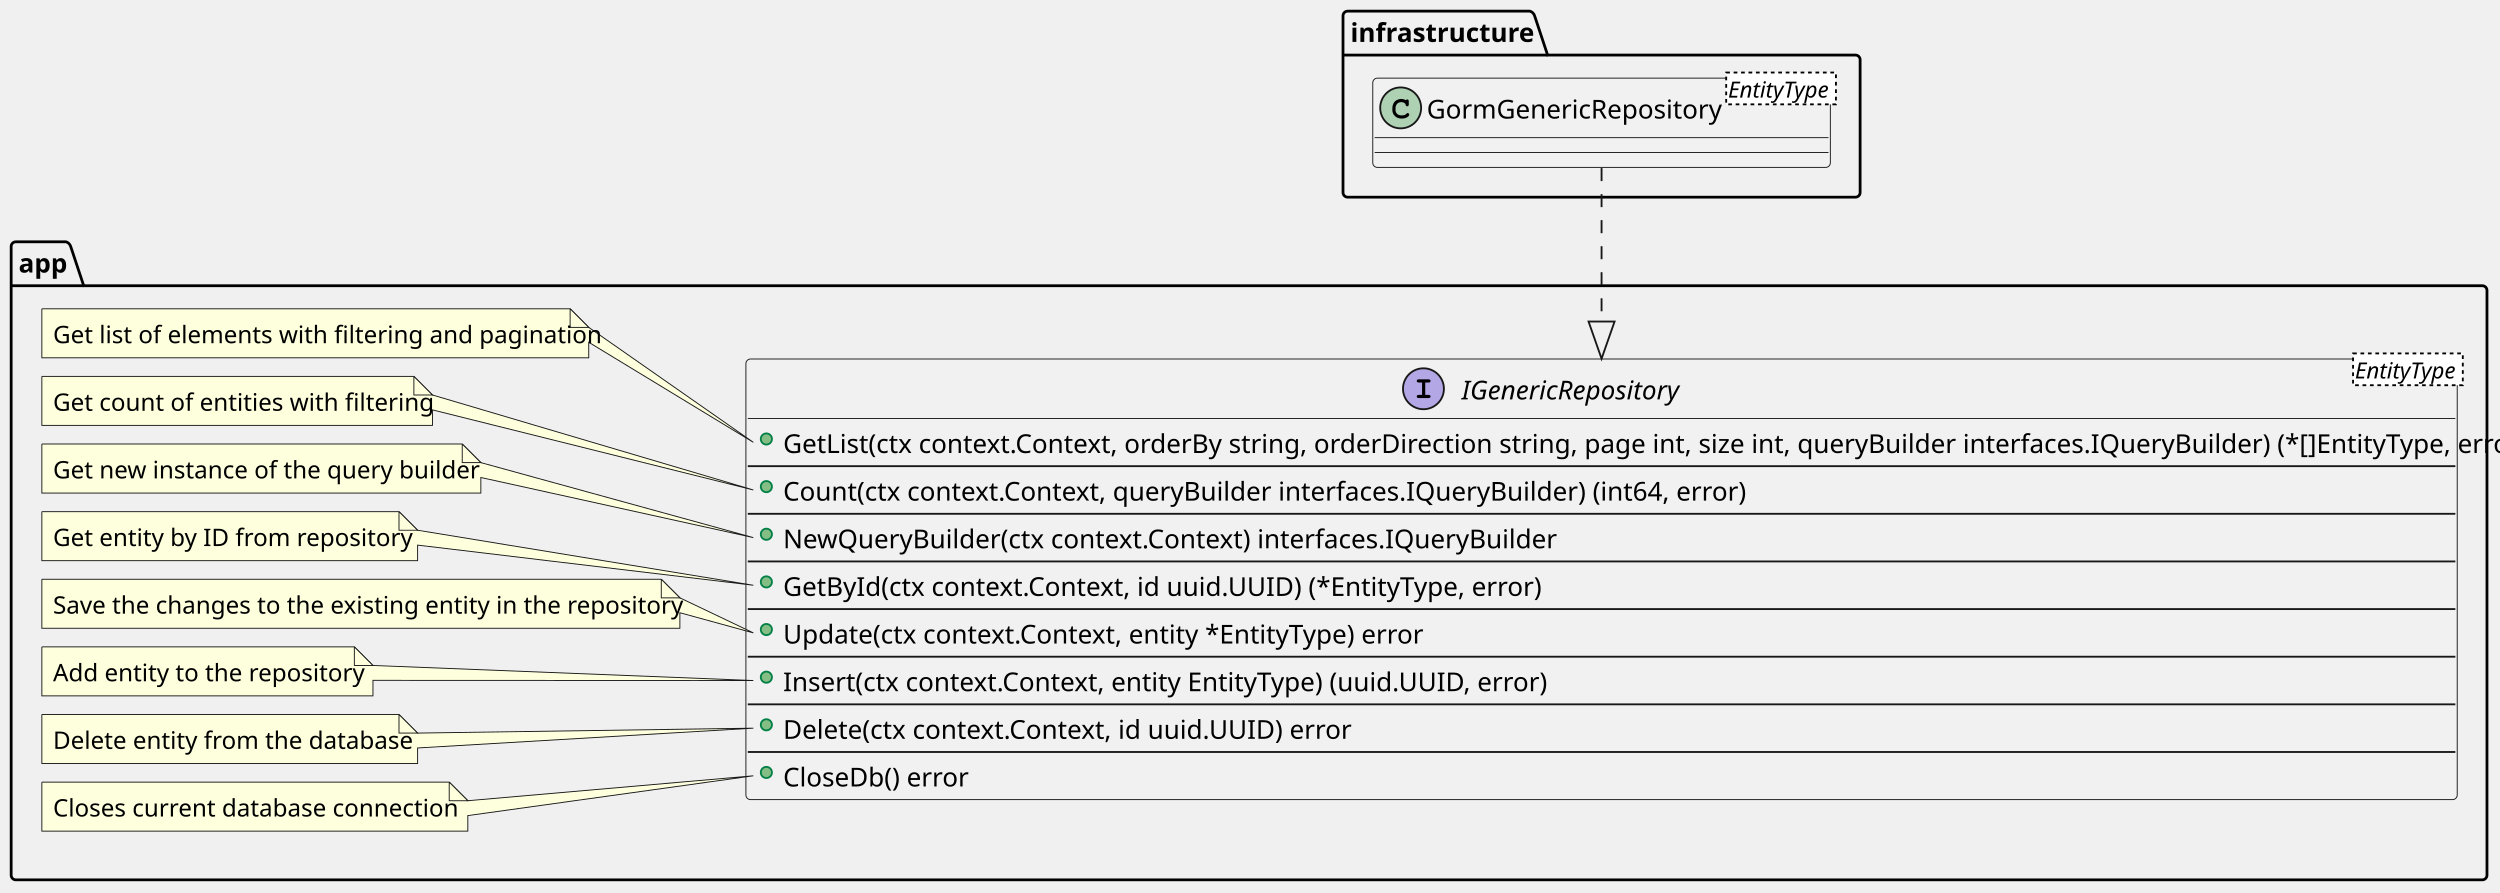
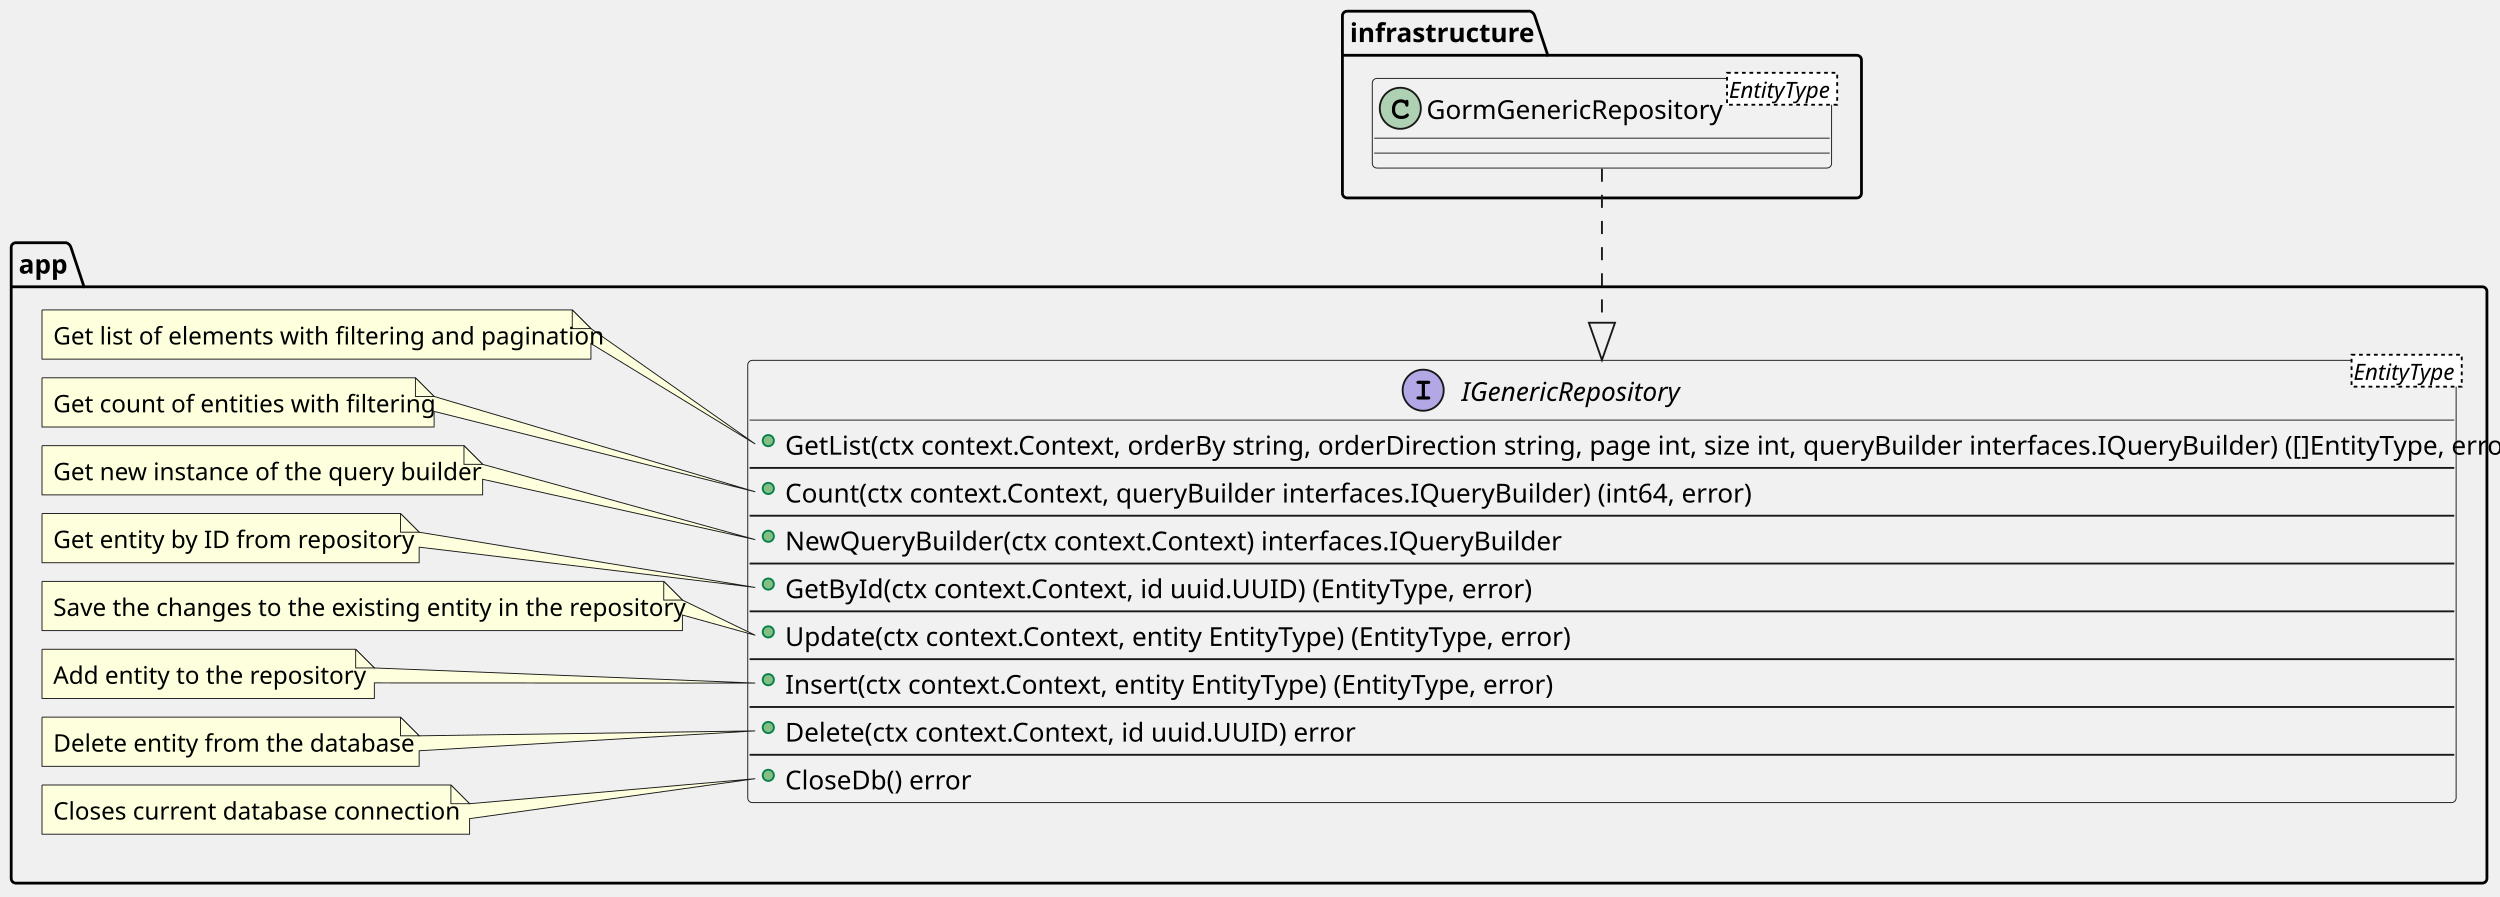
- <svg xmlns="http://www.w3.org/2000/svg" contentStyleType="text/css" height="480px" preserveAspectRatio="none" style="width:1344px;height:480px;background:#FFFFFF;" version="1.1" viewBox="0 0 1344 480" width="1344px" zoomAndPan="magnify">
+ <svg xmlns="http://www.w3.org/2000/svg" contentStyleType="text/css" height="480px" preserveAspectRatio="none" style="width:1339px;height:480px;background:#FFFFFF;" version="1.1" viewBox="0 0 1339 480" width="1339px" zoomAndPan="magnify">
  <defs />
  <g>
    <g id="cluster_app">
-       <path d="M8.5,130 L35.5,130 A3.75,3.75 0 0 1 38,132.5 L45,153.609 L1334.5,153.609 A2.5,2.5 0 0 1 1337,156.109 L1337,470.5 A2.5,2.5 0 0 1 1334.5,473 L8.5,473 A2.5,2.5 0 0 1 6,470.5 L6,132.5 A2.5,2.5 0 0 1 8.5,130 " style="stroke:#000000;stroke-width:1.5;fill:none;" />
+       <path d="M8.5,130 L35.5,130 A3.75,3.75 0 0 1 38,132.5 L45,153.609 L1329.5,153.609 A2.5,2.5 0 0 1 1332,156.109 L1332,470.5 A2.5,2.5 0 0 1 1329.5,473 L8.5,473 A2.5,2.5 0 0 1 6,470.5 L6,132.5 A2.5,2.5 0 0 1 8.5,130 " style="stroke:#000000;stroke-width:1.5;fill:none;" />
      <line style="stroke:#000000;stroke-width:1.5;fill:none;" x1="6" x2="45" y1="153.609" y2="153.609" />
      <text fill="#000000" font-family="sans-serif" font-size="14" font-weight="bold" lengthAdjust="spacing" textLength="26" x="10" y="146.533">app</text>
    </g>
    <g id="cluster_infrastructure">
-       <path d="M724.5,6 L822.5,6 A3.75,3.75 0 0 1 825,8.5 L832,29.609 L997.5,29.609 A2.5,2.5 0 0 1 1000,32.109 L1000,103.5 A2.5,2.5 0 0 1 997.5,106 L724.5,106 A2.5,2.5 0 0 1 722,103.5 L722,8.5 A2.5,2.5 0 0 1 724.5,6 " style="stroke:#000000;stroke-width:1.5;fill:none;" />
-       <line style="stroke:#000000;stroke-width:1.5;fill:none;" x1="722" x2="832" y1="29.609" y2="29.609" />
-       <text fill="#000000" font-family="sans-serif" font-size="14" font-weight="bold" lengthAdjust="spacing" textLength="97" x="726" y="22.533">infrastructure</text>
+       <path d="M721.5,6 L819.5,6 A3.75,3.75 0 0 1 822,8.5 L829,29.609 L994.5,29.609 A2.5,2.5 0 0 1 997,32.109 L997,103.5 A2.5,2.5 0 0 1 994.5,106 L721.5,106 A2.5,2.5 0 0 1 719,103.5 L719,8.5 A2.5,2.5 0 0 1 721.5,6 " style="stroke:#000000;stroke-width:1.5;fill:none;" />
+       <line style="stroke:#000000;stroke-width:1.5;fill:none;" x1="719" x2="829" y1="29.609" y2="29.609" />
+       <text fill="#000000" font-family="sans-serif" font-size="14" font-weight="bold" lengthAdjust="spacing" textLength="97" x="723" y="22.533">infrastructure</text>
    </g>
    <g id="elem_IGenericRepository">
-       <rect codeLine="3" fill="#F1F1F1" height="236.875" id="IGenericRepository" rx="2.5" ry="2.5" style="stroke:#181818;stroke-width:0.5;" width="920" x="401" y="193" />
-       <ellipse cx="765.25" cy="209" fill="#B4A7E5" rx="11" ry="11" style="stroke:#181818;stroke-width:1.0;" />
-       <path d="M766.203,205.641 L766.203,212.297 L767.922,212.297 Q768.531,212.297 768.797,212.531 Q769.062,212.766 769.062,213.156 Q769.062,213.531 768.797,213.766 Q768.531,214 767.922,214 L762.781,214 Q762.172,214 761.906,213.766 Q761.641,213.531 761.641,213.141 Q761.641,212.766 761.906,212.531 Q762.172,212.297 762.781,212.297 L764.5,212.297 L764.5,205.641 L762.781,205.641 Q762.172,205.641 761.906,205.406 Q761.641,205.172 761.641,204.781 Q761.641,204.406 761.906,204.172 Q762.172,203.938 762.781,203.938 L767.922,203.938 Q768.531,203.938 768.797,204.172 Q769.062,204.406 769.062,204.781 Q769.062,205.172 768.797,205.406 Q768.531,205.641 767.922,205.641 L766.203,205.641 Z " fill="#000000" />
-       <text fill="#000000" font-family="sans-serif" font-size="14" font-style="italic" lengthAdjust="spacing" textLength="122" x="785.75" y="214.728">IGenericRepository</text>
-       <rect fill="#FFFFFF" height="17.094" style="stroke:#000000;stroke-width:1.0;stroke-dasharray:2.0,2.0;" width="59" x="1265" y="190" />
-       <text fill="#000000" font-family="sans-serif" font-size="12" font-style="italic" lengthAdjust="spacing" textLength="57" x="1266" y="203.457">EntityType</text>
-       <line style="stroke:#181818;stroke-width:0.5;" x1="402" x2="1320" y1="225" y2="225" />
-       <ellipse cx="412" cy="236" fill="#84BE84" rx="3" ry="3" style="stroke:#038048;stroke-width:1.0;" />
-       <text fill="#000000" font-family="sans-serif" font-size="14" lengthAdjust="spacing" textLength="894" x="421" y="243.533">GetList(ctx context.Context, orderBy string, orderDirection string, page int, size int, queryBuilder interfaces.IQueryBuilder) (*[]EntityType, error)</text>
-       <line style="stroke:#181818;stroke-width:1.0;" x1="402" x2="1320" y1="250.609" y2="250.609" />
-       <ellipse cx="412" cy="261.609" fill="#84BE84" rx="3" ry="3" style="stroke:#038048;stroke-width:1.0;" />
-       <text fill="#000000" font-family="sans-serif" font-size="14" lengthAdjust="spacing" textLength="494" x="421" y="269.143">Count(ctx context.Context, queryBuilder interfaces.IQueryBuilder) (int64, error)</text>
-       <line style="stroke:#181818;stroke-width:1.0;" x1="402" x2="1320" y1="276.219" y2="276.219" />
-       <ellipse cx="412" cy="287.219" fill="#84BE84" rx="3" ry="3" style="stroke:#038048;stroke-width:1.0;" />
-       <text fill="#000000" font-family="sans-serif" font-size="14" lengthAdjust="spacing" textLength="393" x="421" y="294.752">NewQueryBuilder(ctx context.Context) interfaces.IQueryBuilder</text>
-       <line style="stroke:#181818;stroke-width:1.0;" x1="402" x2="1320" y1="301.828" y2="301.828" />
-       <ellipse cx="412" cy="312.828" fill="#84BE84" rx="3" ry="3" style="stroke:#038048;stroke-width:1.0;" />
-       <text fill="#000000" font-family="sans-serif" font-size="14" lengthAdjust="spacing" textLength="388" x="421" y="320.361">GetById(ctx context.Context, id uuid.UUID) (*EntityType, error)</text>
-       <line style="stroke:#181818;stroke-width:1.0;" x1="402" x2="1320" y1="327.438" y2="327.438" />
-       <ellipse cx="412" cy="338.438" fill="#84BE84" rx="3" ry="3" style="stroke:#038048;stroke-width:1.0;" />
-       <text fill="#000000" font-family="sans-serif" font-size="14" lengthAdjust="spacing" textLength="326" x="421" y="345.971">Update(ctx context.Context, entity *EntityType) error</text>
-       <line style="stroke:#181818;stroke-width:1.0;" x1="402" x2="1320" y1="353.047" y2="353.047" />
-       <ellipse cx="412" cy="364.047" fill="#84BE84" rx="3" ry="3" style="stroke:#038048;stroke-width:1.0;" />
-       <text fill="#000000" font-family="sans-serif" font-size="14" lengthAdjust="spacing" textLength="391" x="421" y="371.58">Insert(ctx context.Context, entity EntityType) (uuid.UUID, error)</text>
-       <line style="stroke:#181818;stroke-width:1.0;" x1="402" x2="1320" y1="378.656" y2="378.656" />
-       <ellipse cx="412" cy="389.656" fill="#84BE84" rx="3" ry="3" style="stroke:#038048;stroke-width:1.0;" />
-       <text fill="#000000" font-family="sans-serif" font-size="14" lengthAdjust="spacing" textLength="289" x="421" y="397.19">Delete(ctx context.Context, id uuid.UUID) error</text>
-       <line style="stroke:#181818;stroke-width:1.0;" x1="402" x2="1320" y1="404.266" y2="404.266" />
-       <ellipse cx="412" cy="415.266" fill="#84BE84" rx="3" ry="3" style="stroke:#038048;stroke-width:1.0;" />
-       <text fill="#000000" font-family="sans-serif" font-size="14" lengthAdjust="spacing" textLength="99" x="421" y="422.799">CloseDb() error</text>
+       <rect codeLine="3" fill="#F1F1F1" height="236.875" id="IGenericRepository" rx="2.5" ry="2.5" style="stroke:#181818;stroke-width:0.5;" width="915" x="400.5" y="193" />
+       <ellipse cx="762.25" cy="209" fill="#B4A7E5" rx="11" ry="11" style="stroke:#181818;stroke-width:1.0;" />
+       <path d="M763.203,205.641 L763.203,212.297 L764.922,212.297 Q765.531,212.297 765.797,212.531 Q766.062,212.766 766.062,213.156 Q766.062,213.531 765.797,213.766 Q765.531,214 764.922,214 L759.781,214 Q759.172,214 758.906,213.766 Q758.641,213.531 758.641,213.141 Q758.641,212.766 758.906,212.531 Q759.172,212.297 759.781,212.297 L761.5,212.297 L761.5,205.641 L759.781,205.641 Q759.172,205.641 758.906,205.406 Q758.641,205.172 758.641,204.781 Q758.641,204.406 758.906,204.172 Q759.172,203.938 759.781,203.938 L764.922,203.938 Q765.531,203.938 765.797,204.172 Q766.062,204.406 766.062,204.781 Q766.062,205.172 765.797,205.406 Q765.531,205.641 764.922,205.641 L763.203,205.641 Z " fill="#000000" />
+       <text fill="#000000" font-family="sans-serif" font-size="14" font-style="italic" lengthAdjust="spacing" textLength="122" x="782.75" y="214.728">IGenericRepository</text>
+       <rect fill="#FFFFFF" height="17.094" style="stroke:#000000;stroke-width:1.0;stroke-dasharray:2.0,2.0;" width="59" x="1259.5" y="190" />
+       <text fill="#000000" font-family="sans-serif" font-size="12" font-style="italic" lengthAdjust="spacing" textLength="57" x="1260.5" y="203.457">EntityType</text>
+       <line style="stroke:#181818;stroke-width:0.5;" x1="401.5" x2="1314.5" y1="225" y2="225" />
+       <ellipse cx="411.5" cy="236" fill="#84BE84" rx="3" ry="3" style="stroke:#038048;stroke-width:1.0;" />
+       <text fill="#000000" font-family="sans-serif" font-size="14" lengthAdjust="spacing" textLength="889" x="420.5" y="243.533">GetList(ctx context.Context, orderBy string, orderDirection string, page int, size int, queryBuilder interfaces.IQueryBuilder) ([]EntityType, error)</text>
+       <line style="stroke:#181818;stroke-width:1.0;" x1="401.5" x2="1314.5" y1="250.609" y2="250.609" />
+       <ellipse cx="411.5" cy="261.609" fill="#84BE84" rx="3" ry="3" style="stroke:#038048;stroke-width:1.0;" />
+       <text fill="#000000" font-family="sans-serif" font-size="14" lengthAdjust="spacing" textLength="494" x="420.5" y="269.143">Count(ctx context.Context, queryBuilder interfaces.IQueryBuilder) (int64, error)</text>
+       <line style="stroke:#181818;stroke-width:1.0;" x1="401.5" x2="1314.5" y1="276.219" y2="276.219" />
+       <ellipse cx="411.5" cy="287.219" fill="#84BE84" rx="3" ry="3" style="stroke:#038048;stroke-width:1.0;" />
+       <text fill="#000000" font-family="sans-serif" font-size="14" lengthAdjust="spacing" textLength="393" x="420.5" y="294.752">NewQueryBuilder(ctx context.Context) interfaces.IQueryBuilder</text>
+       <line style="stroke:#181818;stroke-width:1.0;" x1="401.5" x2="1314.5" y1="301.828" y2="301.828" />
+       <ellipse cx="411.5" cy="312.828" fill="#84BE84" rx="3" ry="3" style="stroke:#038048;stroke-width:1.0;" />
+       <text fill="#000000" font-family="sans-serif" font-size="14" lengthAdjust="spacing" textLength="383" x="420.5" y="320.361">GetById(ctx context.Context, id uuid.UUID) (EntityType, error)</text>
+       <line style="stroke:#181818;stroke-width:1.0;" x1="401.5" x2="1314.5" y1="327.438" y2="327.438" />
+       <ellipse cx="411.5" cy="338.438" fill="#84BE84" rx="3" ry="3" style="stroke:#038048;stroke-width:1.0;" />
+       <text fill="#000000" font-family="sans-serif" font-size="14" lengthAdjust="spacing" textLength="406" x="420.5" y="345.971">Update(ctx context.Context, entity EntityType) (EntityType, error)</text>
+       <line style="stroke:#181818;stroke-width:1.0;" x1="401.5" x2="1314.5" y1="353.047" y2="353.047" />
+       <ellipse cx="411.5" cy="364.047" fill="#84BE84" rx="3" ry="3" style="stroke:#038048;stroke-width:1.0;" />
+       <text fill="#000000" font-family="sans-serif" font-size="14" lengthAdjust="spacing" textLength="396" x="420.5" y="371.58">Insert(ctx context.Context, entity EntityType) (EntityType, error)</text>
+       <line style="stroke:#181818;stroke-width:1.0;" x1="401.5" x2="1314.5" y1="378.656" y2="378.656" />
+       <ellipse cx="411.5" cy="389.656" fill="#84BE84" rx="3" ry="3" style="stroke:#038048;stroke-width:1.0;" />
+       <text fill="#000000" font-family="sans-serif" font-size="14" lengthAdjust="spacing" textLength="289" x="420.5" y="397.19">Delete(ctx context.Context, id uuid.UUID) error</text>
+       <line style="stroke:#181818;stroke-width:1.0;" x1="401.5" x2="1314.5" y1="404.266" y2="404.266" />
+       <ellipse cx="411.5" cy="415.266" fill="#84BE84" rx="3" ry="3" style="stroke:#038048;stroke-width:1.0;" />
+       <text fill="#000000" font-family="sans-serif" font-size="14" lengthAdjust="spacing" textLength="99" x="420.5" y="422.799">CloseDb() error</text>
    </g>
-     <path d="M22.5,166 L22.5,192.352 A0,0 0 0 0 22.5,192.352 L316.5,192.352 A0,0 0 0 0 316.5,192.352 L316.5,184 L405,237.805 L316.5,176 L316.5,176 L306.5,166 L22.5,166 A0,0 0 0 0 22.5,166 " fill="#FEFFDD" style="stroke:#181818;stroke-width:0.5;" />
+     <path d="M22.5,166 L22.5,192.352 A0,0 0 0 0 22.5,192.352 L316.5,192.352 A0,0 0 0 0 316.5,192.352 L316.5,184 L404.5,237.805 L316.5,176 L316.5,176 L306.5,166 L22.5,166 A0,0 0 0 0 22.5,166 " fill="#FEFFDD" style="stroke:#181818;stroke-width:0.5;" />
    <path d="M306.5,166 L306.5,176 L316.5,176 L306.5,166 " fill="#FEFFDD" style="stroke:#181818;stroke-width:0.5;" />
    <text fill="#000000" font-family="sans-serif" font-size="13" lengthAdjust="spacing" textLength="273" x="28.5" y="184.495">Get list of elements with filtering and pagination</text>
-     <path d="M22.5,202.352 L22.5,228.703 A0,0 0 0 0 22.5,228.703 L232.5,228.703 A0,0 0 0 0 232.5,228.703 L232.5,220.352 L405,263.414 L232.5,212.352 L232.5,212.352 L222.5,202.352 L22.5,202.352 A0,0 0 0 0 22.5,202.352 " fill="#FEFFDD" style="stroke:#181818;stroke-width:0.5;" />
+     <path d="M22.5,202.352 L22.5,228.703 A0,0 0 0 0 22.5,228.703 L232.5,228.703 A0,0 0 0 0 232.5,228.703 L232.5,220.352 L404.5,263.414 L232.5,212.352 L232.5,212.352 L222.5,202.352 L22.5,202.352 A0,0 0 0 0 22.5,202.352 " fill="#FEFFDD" style="stroke:#181818;stroke-width:0.5;" />
    <path d="M222.5,202.352 L222.5,212.352 L232.5,212.352 L222.5,202.352 " fill="#FEFFDD" style="stroke:#181818;stroke-width:0.5;" />
    <text fill="#000000" font-family="sans-serif" font-size="13" lengthAdjust="spacing" textLength="189" x="28.5" y="220.847">Get count of entities with filtering</text>
-     <path d="M22.5,238.703 L22.5,265.055 A0,0 0 0 0 22.5,265.055 L258.5,265.055 A0,0 0 0 0 258.5,265.055 L258.5,256.703 L405,289.023 L258.5,248.703 L258.5,248.703 L248.5,238.703 L22.5,238.703 A0,0 0 0 0 22.5,238.703 " fill="#FEFFDD" style="stroke:#181818;stroke-width:0.5;" />
+     <path d="M22.5,238.703 L22.5,265.055 A0,0 0 0 0 22.5,265.055 L258.5,265.055 A0,0 0 0 0 258.5,265.055 L258.5,256.703 L404.5,289.023 L258.5,248.703 L258.5,248.703 L248.5,238.703 L22.5,238.703 A0,0 0 0 0 22.5,238.703 " fill="#FEFFDD" style="stroke:#181818;stroke-width:0.5;" />
    <path d="M248.5,238.703 L248.5,248.703 L258.5,248.703 L248.5,238.703 " fill="#FEFFDD" style="stroke:#181818;stroke-width:0.5;" />
    <text fill="#000000" font-family="sans-serif" font-size="13" lengthAdjust="spacing" textLength="215" x="28.5" y="257.198">Get new instance of the query builder</text>
-     <path d="M22.5,275.055 L22.5,301.406 A0,0 0 0 0 22.5,301.406 L224.5,301.406 A0,0 0 0 0 224.5,301.406 L224.5,293.055 L405,314.633 L224.5,285.055 L224.5,285.055 L214.5,275.055 L22.5,275.055 A0,0 0 0 0 22.5,275.055 " fill="#FEFFDD" style="stroke:#181818;stroke-width:0.5;" />
+     <path d="M22.5,275.055 L22.5,301.406 A0,0 0 0 0 22.5,301.406 L224.5,301.406 A0,0 0 0 0 224.5,301.406 L224.5,293.055 L404.5,314.633 L224.5,285.055 L224.5,285.055 L214.5,275.055 L22.5,275.055 A0,0 0 0 0 22.5,275.055 " fill="#FEFFDD" style="stroke:#181818;stroke-width:0.5;" />
    <path d="M214.5,275.055 L214.5,285.055 L224.5,285.055 L214.5,275.055 " fill="#FEFFDD" style="stroke:#181818;stroke-width:0.5;" />
    <text fill="#000000" font-family="sans-serif" font-size="13" lengthAdjust="spacing" textLength="181" x="28.5" y="293.55">Get entity by ID from repository</text>
-     <path d="M22.5,311.406 L22.5,337.758 A0,0 0 0 0 22.5,337.758 L365.5,337.758 A0,0 0 0 0 365.5,337.758 L365.5,329.406 L405,340.242 L365.5,321.406 L365.5,321.406 L355.5,311.406 L22.5,311.406 A0,0 0 0 0 22.5,311.406 " fill="#FEFFDD" style="stroke:#181818;stroke-width:0.5;" />
+     <path d="M22.5,311.406 L22.5,337.758 A0,0 0 0 0 22.5,337.758 L365.5,337.758 A0,0 0 0 0 365.5,337.758 L365.5,329.406 L404.5,340.242 L365.5,321.406 L365.5,321.406 L355.5,311.406 L22.5,311.406 A0,0 0 0 0 22.5,311.406 " fill="#FEFFDD" style="stroke:#181818;stroke-width:0.5;" />
    <path d="M355.5,311.406 L355.5,321.406 L365.5,321.406 L355.5,311.406 " fill="#FEFFDD" style="stroke:#181818;stroke-width:0.5;" />
    <text fill="#000000" font-family="sans-serif" font-size="13" lengthAdjust="spacing" textLength="322" x="28.5" y="329.901">Save the changes to the existing entity in the repository</text>
-     <path d="M22.5,347.758 L22.5,374.109 A0,0 0 0 0 22.5,374.109 L200.5,374.109 A0,0 0 0 0 200.5,374.109 L200.5,365.758 L405,365.852 L200.5,357.758 L200.5,357.758 L190.5,347.758 L22.5,347.758 A0,0 0 0 0 22.5,347.758 " fill="#FEFFDD" style="stroke:#181818;stroke-width:0.5;" />
+     <path d="M22.5,347.758 L22.5,374.109 A0,0 0 0 0 22.5,374.109 L200.5,374.109 A0,0 0 0 0 200.5,374.109 L200.5,365.758 L404.5,365.852 L200.5,357.758 L200.5,357.758 L190.5,347.758 L22.5,347.758 A0,0 0 0 0 22.5,347.758 " fill="#FEFFDD" style="stroke:#181818;stroke-width:0.5;" />
    <path d="M190.5,347.758 L190.5,357.758 L200.5,357.758 L190.5,347.758 " fill="#FEFFDD" style="stroke:#181818;stroke-width:0.5;" />
    <text fill="#000000" font-family="sans-serif" font-size="13" lengthAdjust="spacing" textLength="157" x="28.5" y="366.253">Add entity to the repository</text>
-     <path d="M22.5,384.109 L22.5,410.461 A0,0 0 0 0 22.5,410.461 L224.5,410.461 A0,0 0 0 0 224.5,410.461 L224.5,402.109 L405,391.461 L224.5,394.109 L224.5,394.109 L214.5,384.109 L22.5,384.109 A0,0 0 0 0 22.5,384.109 " fill="#FEFFDD" style="stroke:#181818;stroke-width:0.5;" />
+     <path d="M22.5,384.109 L22.5,410.461 A0,0 0 0 0 22.5,410.461 L224.5,410.461 A0,0 0 0 0 224.5,410.461 L224.5,402.109 L404.5,391.461 L224.5,394.109 L224.5,394.109 L214.5,384.109 L22.5,384.109 A0,0 0 0 0 22.5,384.109 " fill="#FEFFDD" style="stroke:#181818;stroke-width:0.5;" />
    <path d="M214.5,384.109 L214.5,394.109 L224.5,394.109 L214.5,384.109 " fill="#FEFFDD" style="stroke:#181818;stroke-width:0.5;" />
    <text fill="#000000" font-family="sans-serif" font-size="13" lengthAdjust="spacing" textLength="181" x="28.5" y="402.604">Delete entity from the database</text>
-     <path d="M22.5,420.461 L22.5,446.812 A0,0 0 0 0 22.5,446.812 L251.5,446.812 A0,0 0 0 0 251.5,446.812 L251.5,438.461 L405,417.07 L251.5,430.461 L251.5,430.461 L241.5,420.461 L22.5,420.461 A0,0 0 0 0 22.5,420.461 " fill="#FEFFDD" style="stroke:#181818;stroke-width:0.5;" />
+     <path d="M22.5,420.461 L22.5,446.812 A0,0 0 0 0 22.5,446.812 L251.5,446.812 A0,0 0 0 0 251.5,446.812 L251.5,438.461 L404.5,417.07 L251.5,430.461 L251.5,430.461 L241.5,420.461 L22.5,420.461 A0,0 0 0 0 22.5,420.461 " fill="#FEFFDD" style="stroke:#181818;stroke-width:0.5;" />
    <path d="M241.5,420.461 L241.5,430.461 L251.5,430.461 L241.5,420.461 " fill="#FEFFDD" style="stroke:#181818;stroke-width:0.5;" />
    <text fill="#000000" font-family="sans-serif" font-size="13" lengthAdjust="spacing" textLength="208" x="28.5" y="438.956">Closes current database connection</text>
    <g id="elem_GormGenericRepository">
-       <rect codeLine="5" fill="#F1F1F1" height="48" id="GormGenericRepository" rx="2.5" ry="2.5" style="stroke:#181818;stroke-width:0.5;" width="246" x="738" y="42" />
-       <ellipse cx="753" cy="58" fill="#ADD1B2" rx="11" ry="11" style="stroke:#181818;stroke-width:1.0;" />
-       <path d="M755.766,53.875 Q755.922,53.656 756.109,53.547 Q756.297,53.438 756.516,53.438 Q756.891,53.438 757.125,53.703 Q757.359,53.953 757.359,54.562 L757.359,56.016 Q757.359,56.625 757.125,56.891 Q756.891,57.156 756.516,57.156 Q756.172,57.156 755.969,56.953 Q755.766,56.766 755.656,56.25 Q755.609,55.891 755.422,55.703 Q755.094,55.328 754.484,55.109 Q753.875,54.891 753.25,54.891 Q752.484,54.891 751.844,55.219 Q751.219,55.547 750.719,56.297 Q750.234,57.047 750.234,58.078 L750.234,59.172 Q750.234,60.406 751.125,61.234 Q752.016,62.047 753.609,62.047 Q754.547,62.047 755.203,61.797 Q755.594,61.641 756.016,61.203 Q756.281,60.938 756.422,60.859 Q756.578,60.781 756.781,60.781 Q757.109,60.781 757.359,61.047 Q757.625,61.297 757.625,61.641 Q757.625,61.984 757.281,62.391 Q756.781,62.969 755.984,63.297 Q754.906,63.75 753.609,63.75 Q752.094,63.75 750.891,63.125 Q749.906,62.625 749.219,61.562 Q748.531,60.484 748.531,59.203 L748.531,58.047 Q748.531,56.719 749.141,55.578 Q749.766,54.422 750.859,53.812 Q751.953,53.188 753.188,53.188 Q753.922,53.188 754.562,53.359 Q755.219,53.516 755.766,53.875 Z " fill="#000000" />
-       <text fill="#000000" font-family="sans-serif" font-size="14" lengthAdjust="spacing" textLength="153" x="767" y="63.728">GormGenericRepository</text>
-       <rect fill="#FFFFFF" height="17.094" style="stroke:#000000;stroke-width:1.0;stroke-dasharray:2.0,2.0;" width="59" x="928" y="39" />
-       <text fill="#000000" font-family="sans-serif" font-size="12" font-style="italic" lengthAdjust="spacing" textLength="57" x="929" y="52.457">EntityType</text>
-       <line style="stroke:#181818;stroke-width:0.5;" x1="739" x2="983" y1="74" y2="74" />
-       <line style="stroke:#181818;stroke-width:0.5;" x1="739" x2="983" y1="82" y2="82" />
+       <rect codeLine="5" fill="#F1F1F1" height="48" id="GormGenericRepository" rx="2.5" ry="2.5" style="stroke:#181818;stroke-width:0.5;" width="246" x="735" y="42" />
+       <ellipse cx="750" cy="58" fill="#ADD1B2" rx="11" ry="11" style="stroke:#181818;stroke-width:1.0;" />
+       <path d="M752.766,53.875 Q752.922,53.656 753.109,53.547 Q753.297,53.438 753.516,53.438 Q753.891,53.438 754.125,53.703 Q754.359,53.953 754.359,54.562 L754.359,56.016 Q754.359,56.625 754.125,56.891 Q753.891,57.156 753.516,57.156 Q753.172,57.156 752.969,56.953 Q752.766,56.766 752.656,56.25 Q752.609,55.891 752.422,55.703 Q752.094,55.328 751.484,55.109 Q750.875,54.891 750.25,54.891 Q749.484,54.891 748.844,55.219 Q748.219,55.547 747.719,56.297 Q747.234,57.047 747.234,58.078 L747.234,59.172 Q747.234,60.406 748.125,61.234 Q749.016,62.047 750.609,62.047 Q751.547,62.047 752.203,61.797 Q752.594,61.641 753.016,61.203 Q753.281,60.938 753.422,60.859 Q753.578,60.781 753.781,60.781 Q754.109,60.781 754.359,61.047 Q754.625,61.297 754.625,61.641 Q754.625,61.984 754.281,62.391 Q753.781,62.969 752.984,63.297 Q751.906,63.75 750.609,63.75 Q749.094,63.75 747.891,63.125 Q746.906,62.625 746.219,61.562 Q745.531,60.484 745.531,59.203 L745.531,58.047 Q745.531,56.719 746.141,55.578 Q746.766,54.422 747.859,53.812 Q748.953,53.188 750.188,53.188 Q750.922,53.188 751.562,53.359 Q752.219,53.516 752.766,53.875 Z " fill="#000000" />
+       <text fill="#000000" font-family="sans-serif" font-size="14" lengthAdjust="spacing" textLength="153" x="764" y="63.728">GormGenericRepository</text>
+       <rect fill="#FFFFFF" height="17.094" style="stroke:#000000;stroke-width:1.0;stroke-dasharray:2.0,2.0;" width="59" x="925" y="39" />
+       <text fill="#000000" font-family="sans-serif" font-size="12" font-style="italic" lengthAdjust="spacing" textLength="57" x="926" y="52.457">EntityType</text>
+       <line style="stroke:#181818;stroke-width:0.5;" x1="736" x2="980" y1="74" y2="74" />
+       <line style="stroke:#181818;stroke-width:0.5;" x1="736" x2="980" y1="82" y2="82" />
    </g>
    <g id="link_GormGenericRepository_IGenericRepository">
-       <path codeLine="7" d="M861,90.35 C861,110.31 861,140.81 861,172.81 " fill="none" id="GormGenericRepository-to-IGenericRepository" style="stroke:#181818;stroke-width:1.0;stroke-dasharray:7.0,7.0;" />
-       <polygon fill="none" points="868,172.84,861,192.84,854,172.84,868,172.84" style="stroke:#181818;stroke-width:1.0;" />
+       <path codeLine="7" d="M858,90.35 C858,110.31 858,140.81 858,172.81 " fill="none" id="GormGenericRepository-to-IGenericRepository" style="stroke:#181818;stroke-width:1.0;stroke-dasharray:7.0,7.0;" />
+       <polygon fill="none" points="865,172.84,858,192.84,851,172.84,865,172.84" style="stroke:#181818;stroke-width:1.0;" />
    </g>
  </g>
</svg>
